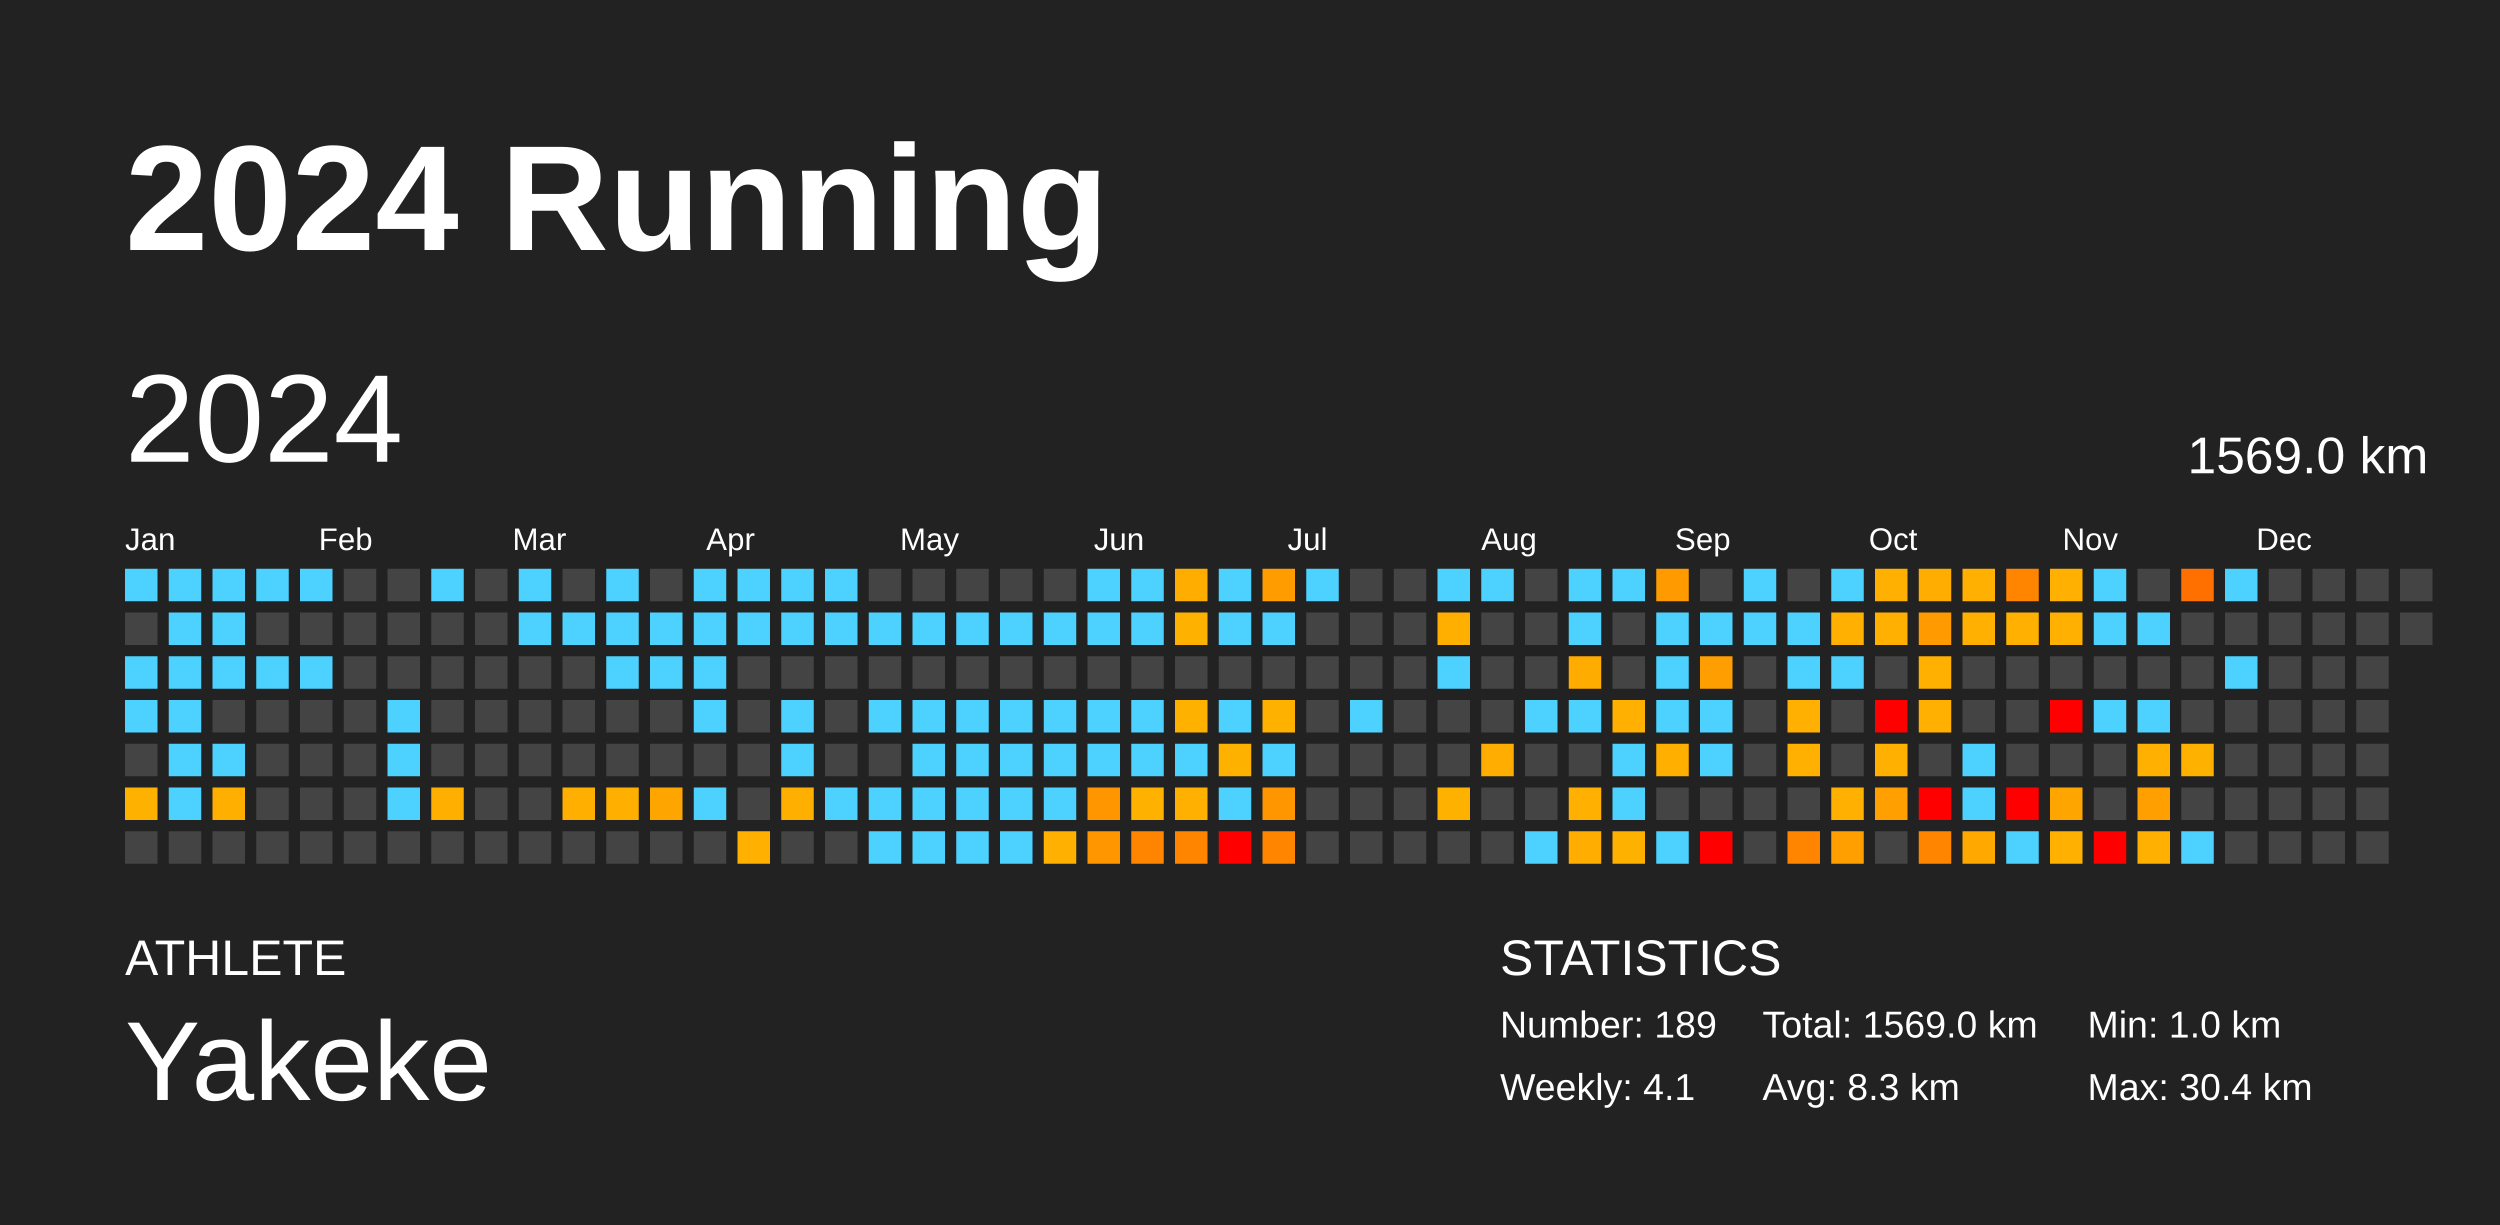
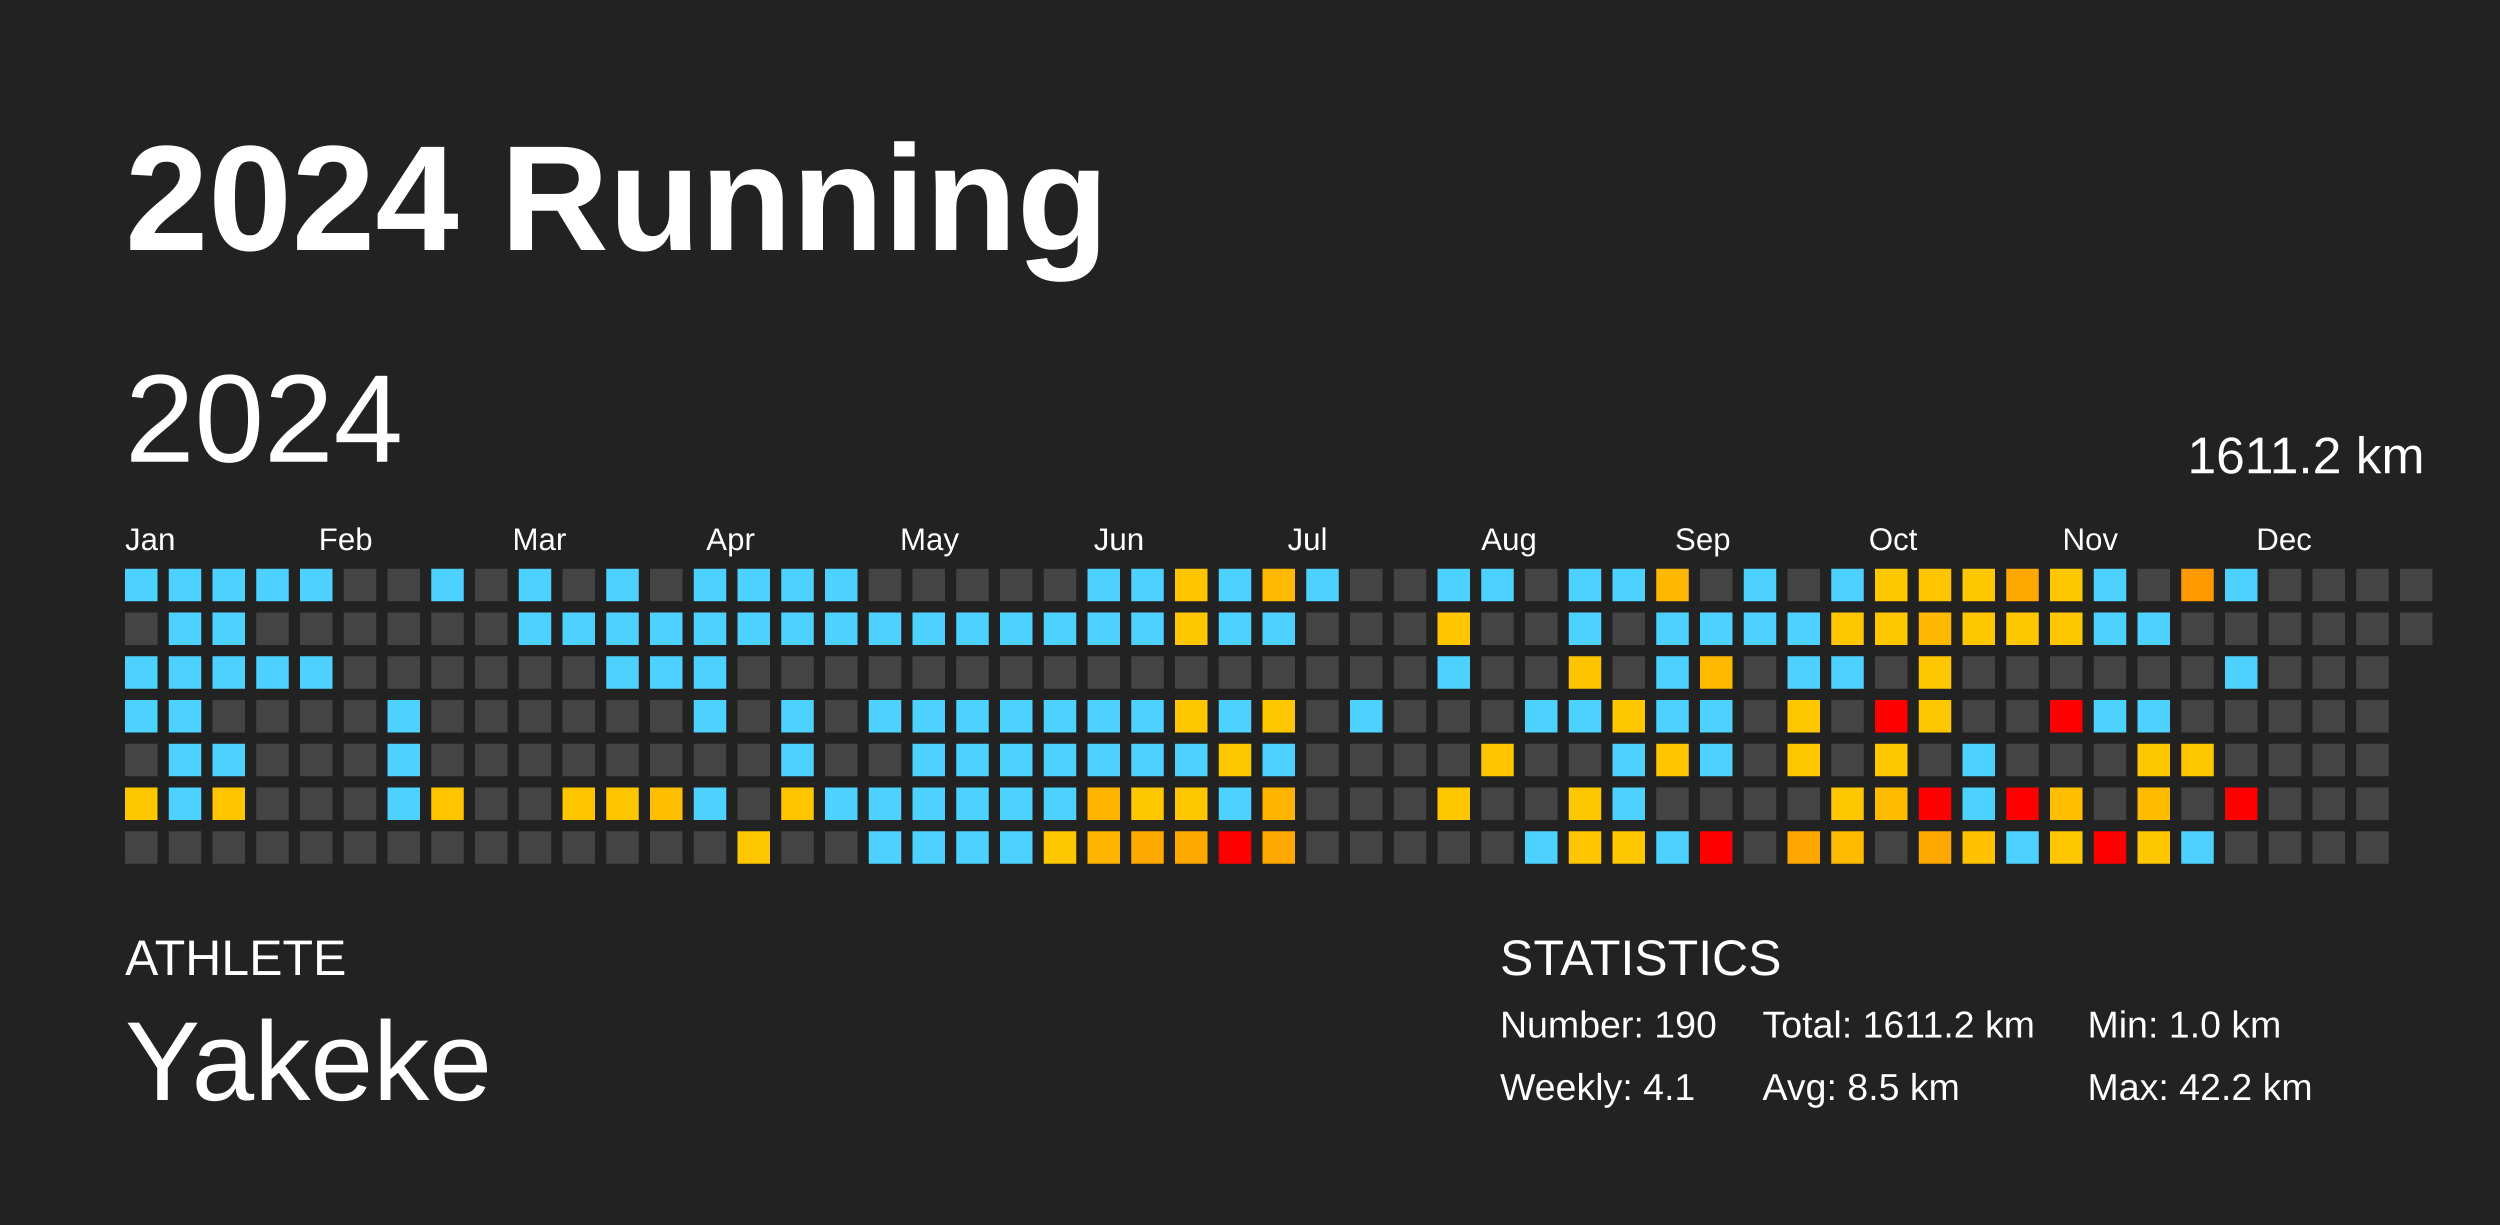
<svg xmlns="http://www.w3.org/2000/svg" baseProfile="full" height="98mm" version="1.1" viewBox="0,0,200,98" width="200mm">
  <defs />
  <rect fill="#222222" height="98" width="200" x="0" y="0" />
  <text fill="#FFFFFF" style="font-size:12px; font-family:Arial; font-weight:bold;" x="10" y="20">2024 Running</text>
  <text fill="#FFFFFF" style="font-size:4px; font-family:Arial" x="10" y="78">ATHLETE</text>
  <text fill="#FFFFFF" style="font-size:9px; font-family:Arial" x="10" y="88">Yakeke</text>
  <text fill="#FFFFFF" style="font-size:4px; font-family:Arial" x="120" y="78">STATISTICS</text>
-   <text fill="#FFFFFF" style="font-size:3px; font-family:Arial" x="120" y="83">Number: 189</text>
+   <text fill="#FFFFFF" style="font-size:3px; font-family:Arial" x="120" y="83">Number: 190</text>
  <text fill="#FFFFFF" style="font-size:3px; font-family:Arial" x="120" y="88">Weekly: 4.1</text>
-   <text fill="#FFFFFF" style="font-size:3px; font-family:Arial" x="141" y="83">Total: 1569.0 km</text>
-   <text fill="#FFFFFF" style="font-size:3px; font-family:Arial" x="141" y="88">Avg: 8.3 km</text>
+   <text fill="#FFFFFF" style="font-size:3px; font-family:Arial" x="141" y="83">Total: 1611.2 km</text>
+   <text fill="#FFFFFF" style="font-size:3px; font-family:Arial" x="141" y="88">Avg: 8.5 km</text>
  <text fill="#FFFFFF" style="font-size:3px; font-family:Arial" x="167" y="83">Min: 1.0 km</text>
-   <text fill="#FFFFFF" style="font-size:3px; font-family:Arial" x="167" y="88">Max: 30.4 km</text>
+   <text fill="#FFFFFF" style="font-size:3px; font-family:Arial" x="167" y="88">Max: 42.2 km</text>
  <text dominant-baseline="hanging" fill="#FFFFFF" style="font-size:10.0px; font-family:Arial;" x="10" y="30">2024</text>
-   <text dominant-baseline="hanging" fill="#FFFFFF" style="font-size:4.125px; font-family:Arial;" x="175" y="35">1569.0 km</text>
+   <text dominant-baseline="hanging" fill="#FFFFFF" style="font-size:4.125px; font-family:Arial;" x="175" y="35">1611.2 km</text>
  <text fill="#FFFFFF" style="font-size:2.5px; font-family:Arial" x="10.0" y="44">Jan</text>
  <text fill="#FFFFFF" style="font-size:2.5px; font-family:Arial" x="25.5" y="44">Feb</text>
  <text fill="#FFFFFF" style="font-size:2.5px; font-family:Arial" x="41.0" y="44">Mar</text>
  <text fill="#FFFFFF" style="font-size:2.5px; font-family:Arial" x="56.5" y="44">Apr</text>
  <text fill="#FFFFFF" style="font-size:2.5px; font-family:Arial" x="72.0" y="44">May</text>
  <text fill="#FFFFFF" style="font-size:2.5px; font-family:Arial" x="87.5" y="44">Jun</text>
  <text fill="#FFFFFF" style="font-size:2.5px; font-family:Arial" x="103.0" y="44">Jul</text>
  <text fill="#FFFFFF" style="font-size:2.5px; font-family:Arial" x="118.5" y="44">Aug</text>
  <text fill="#FFFFFF" style="font-size:2.5px; font-family:Arial" x="134.0" y="44">Sep</text>
  <text fill="#FFFFFF" style="font-size:2.5px; font-family:Arial" x="149.5" y="44">Oct</text>
  <text fill="#FFFFFF" style="font-size:2.5px; font-family:Arial" x="165.0" y="44">Nov</text>
  <text fill="#FFFFFF" style="font-size:2.5px; font-family:Arial" x="180.5" y="44">Dec</text>
  <rect fill="#4dd2ff" height="2.6" width="2.6" x="10.0" y="45.5" />
  <rect fill="#444444" height="2.6" width="2.6" x="10.0" y="49.0" />
  <rect fill="#4dd2ff" height="2.6" width="2.6" x="10.0" y="52.5" />
  <rect fill="#4dd2ff" height="2.6" width="2.6" x="10.0" y="56.0" />
  <rect fill="#444444" height="2.6" width="2.6" x="10.0" y="59.5" />
-   <rect fill="#ffb100" height="2.6" width="2.6" x="10.0" y="63.0" />
+   <rect fill="#ffc700" height="2.6" width="2.6" x="10.0" y="63.0" />
  <rect fill="#444444" height="2.6" width="2.6" x="10.0" y="66.5" />
  <rect fill="#4dd2ff" height="2.6" width="2.6" x="13.5" y="45.5" />
  <rect fill="#4dd2ff" height="2.6" width="2.6" x="13.5" y="49.0" />
  <rect fill="#4dd2ff" height="2.6" width="2.6" x="13.5" y="52.5" />
  <rect fill="#4dd2ff" height="2.6" width="2.6" x="13.5" y="56.0" />
  <rect fill="#4dd2ff" height="2.6" width="2.6" x="13.5" y="59.5" />
  <rect fill="#4dd2ff" height="2.6" width="2.6" x="13.5" y="63.0" />
  <rect fill="#444444" height="2.6" width="2.6" x="13.5" y="66.5" />
  <rect fill="#4dd2ff" height="2.6" width="2.6" x="17.0" y="45.5" />
  <rect fill="#4dd2ff" height="2.6" width="2.6" x="17.0" y="49.0" />
  <rect fill="#4dd2ff" height="2.6" width="2.6" x="17.0" y="52.5" />
  <rect fill="#444444" height="2.6" width="2.6" x="17.0" y="56.0" />
  <rect fill="#4dd2ff" height="2.6" width="2.6" x="17.0" y="59.5" />
-   <rect fill="#ffaf00" height="2.6" width="2.6" x="17.0" y="63.0" />
+   <rect fill="#ffc600" height="2.6" width="2.6" x="17.0" y="63.0" />
  <rect fill="#444444" height="2.6" width="2.6" x="17.0" y="66.5" />
  <rect fill="#4dd2ff" height="2.6" width="2.6" x="20.5" y="45.5" />
  <rect fill="#444444" height="2.6" width="2.6" x="20.5" y="49.0" />
  <rect fill="#4dd2ff" height="2.6" width="2.6" x="20.5" y="52.5" />
  <rect fill="#444444" height="2.6" width="2.6" x="20.5" y="56.0" />
  <rect fill="#444444" height="2.6" width="2.6" x="20.5" y="59.5" />
  <rect fill="#444444" height="2.6" width="2.6" x="20.5" y="63.0" />
  <rect fill="#444444" height="2.6" width="2.6" x="20.5" y="66.5" />
  <rect fill="#4dd2ff" height="2.6" width="2.6" x="24.0" y="45.5" />
  <rect fill="#444444" height="2.6" width="2.6" x="24.0" y="49.0" />
  <rect fill="#4dd2ff" height="2.6" width="2.6" x="24.0" y="52.5" />
  <rect fill="#444444" height="2.6" width="2.6" x="24.0" y="56.0" />
  <rect fill="#444444" height="2.6" width="2.6" x="24.0" y="59.5" />
  <rect fill="#444444" height="2.6" width="2.6" x="24.0" y="63.0" />
  <rect fill="#444444" height="2.6" width="2.6" x="24.0" y="66.5" />
  <rect fill="#444444" height="2.6" width="2.6" x="27.5" y="45.5" />
  <rect fill="#444444" height="2.6" width="2.6" x="27.5" y="49.0" />
  <rect fill="#444444" height="2.6" width="2.6" x="27.5" y="52.5" />
  <rect fill="#444444" height="2.6" width="2.6" x="27.5" y="56.0" />
  <rect fill="#444444" height="2.6" width="2.6" x="27.5" y="59.5" />
  <rect fill="#444444" height="2.6" width="2.6" x="27.5" y="63.0" />
  <rect fill="#444444" height="2.6" width="2.6" x="27.5" y="66.5" />
  <rect fill="#444444" height="2.6" width="2.6" x="31.0" y="45.5" />
  <rect fill="#444444" height="2.6" width="2.6" x="31.0" y="49.0" />
  <rect fill="#444444" height="2.6" width="2.6" x="31.0" y="52.5" />
  <rect fill="#4dd2ff" height="2.6" width="2.6" x="31.0" y="56.0" />
  <rect fill="#4dd2ff" height="2.6" width="2.6" x="31.0" y="59.5" />
  <rect fill="#4dd2ff" height="2.6" width="2.6" x="31.0" y="63.0" />
  <rect fill="#444444" height="2.6" width="2.6" x="31.0" y="66.5" />
  <rect fill="#4dd2ff" height="2.6" width="2.6" x="34.5" y="45.5" />
  <rect fill="#444444" height="2.6" width="2.6" x="34.5" y="49.0" />
  <rect fill="#444444" height="2.6" width="2.6" x="34.5" y="52.5" />
  <rect fill="#444444" height="2.6" width="2.6" x="34.5" y="56.0" />
  <rect fill="#444444" height="2.6" width="2.6" x="34.5" y="59.5" />
-   <rect fill="#ffaf00" height="2.6" width="2.6" x="34.5" y="63.0" />
+   <rect fill="#ffc600" height="2.6" width="2.6" x="34.5" y="63.0" />
  <rect fill="#444444" height="2.6" width="2.6" x="34.5" y="66.5" />
  <rect fill="#444444" height="2.6" width="2.6" x="38.0" y="45.5" />
  <rect fill="#444444" height="2.6" width="2.6" x="38.0" y="49.0" />
  <rect fill="#444444" height="2.6" width="2.6" x="38.0" y="52.5" />
  <rect fill="#444444" height="2.6" width="2.6" x="38.0" y="56.0" />
  <rect fill="#444444" height="2.6" width="2.6" x="38.0" y="59.5" />
  <rect fill="#444444" height="2.6" width="2.6" x="38.0" y="63.0" />
  <rect fill="#444444" height="2.6" width="2.6" x="38.0" y="66.5" />
  <rect fill="#4dd2ff" height="2.6" width="2.6" x="41.5" y="45.5" />
  <rect fill="#4dd2ff" height="2.6" width="2.6" x="41.5" y="49.0" />
  <rect fill="#444444" height="2.6" width="2.6" x="41.5" y="52.5" />
  <rect fill="#444444" height="2.6" width="2.6" x="41.5" y="56.0" />
  <rect fill="#444444" height="2.6" width="2.6" x="41.5" y="59.5" />
  <rect fill="#444444" height="2.6" width="2.6" x="41.5" y="63.0" />
  <rect fill="#444444" height="2.6" width="2.6" x="41.5" y="66.5" />
  <rect fill="#444444" height="2.6" width="2.6" x="45.0" y="45.5" />
  <rect fill="#4dd2ff" height="2.6" width="2.6" x="45.0" y="49.0" />
  <rect fill="#444444" height="2.6" width="2.6" x="45.0" y="52.5" />
  <rect fill="#444444" height="2.6" width="2.6" x="45.0" y="56.0" />
  <rect fill="#444444" height="2.6" width="2.6" x="45.0" y="59.5" />
-   <rect fill="#ffaf00" height="2.6" width="2.6" x="45.0" y="63.0" />
+   <rect fill="#ffc600" height="2.6" width="2.6" x="45.0" y="63.0" />
  <rect fill="#444444" height="2.6" width="2.6" x="45.0" y="66.5" />
  <rect fill="#4dd2ff" height="2.6" width="2.6" x="48.5" y="45.5" />
  <rect fill="#4dd2ff" height="2.6" width="2.6" x="48.5" y="49.0" />
  <rect fill="#4dd2ff" height="2.6" width="2.6" x="48.5" y="52.5" />
  <rect fill="#444444" height="2.6" width="2.6" x="48.5" y="56.0" />
  <rect fill="#444444" height="2.6" width="2.6" x="48.5" y="59.5" />
-   <rect fill="#ffaf00" height="2.6" width="2.6" x="48.5" y="63.0" />
+   <rect fill="#ffc600" height="2.6" width="2.6" x="48.5" y="63.0" />
  <rect fill="#444444" height="2.6" width="2.6" x="48.5" y="66.5" />
  <rect fill="#444444" height="2.6" width="2.6" x="52.0" y="45.5" />
  <rect fill="#4dd2ff" height="2.6" width="2.6" x="52.0" y="49.0" />
  <rect fill="#4dd2ff" height="2.6" width="2.6" x="52.0" y="52.5" />
  <rect fill="#444444" height="2.6" width="2.6" x="52.0" y="56.0" />
  <rect fill="#444444" height="2.6" width="2.6" x="52.0" y="59.5" />
-   <rect fill="#ffa500" height="2.6" width="2.6" x="52.0" y="63.0" />
+   <rect fill="#ffbf00" height="2.6" width="2.6" x="52.0" y="63.0" />
  <rect fill="#444444" height="2.6" width="2.6" x="52.0" y="66.5" />
  <rect fill="#4dd2ff" height="2.6" width="2.6" x="55.5" y="45.5" />
  <rect fill="#4dd2ff" height="2.6" width="2.6" x="55.5" y="49.0" />
  <rect fill="#4dd2ff" height="2.6" width="2.6" x="55.5" y="52.5" />
  <rect fill="#4dd2ff" height="2.6" width="2.6" x="55.5" y="56.0" />
  <rect fill="#444444" height="2.6" width="2.6" x="55.5" y="59.5" />
  <rect fill="#4dd2ff" height="2.6" width="2.6" x="55.5" y="63.0" />
  <rect fill="#444444" height="2.6" width="2.6" x="55.5" y="66.5" />
  <rect fill="#4dd2ff" height="2.6" width="2.6" x="59.0" y="45.5" />
  <rect fill="#4dd2ff" height="2.6" width="2.6" x="59.0" y="49.0" />
  <rect fill="#444444" height="2.6" width="2.6" x="59.0" y="52.5" />
  <rect fill="#444444" height="2.6" width="2.6" x="59.0" y="56.0" />
  <rect fill="#444444" height="2.6" width="2.6" x="59.0" y="59.5" />
  <rect fill="#444444" height="2.6" width="2.6" x="59.0" y="63.0" />
-   <rect fill="#ffb000" height="2.6" width="2.6" x="59.0" y="66.5" />
+   <rect fill="#ffc700" height="2.6" width="2.6" x="59.0" y="66.5" />
  <rect fill="#4dd2ff" height="2.6" width="2.6" x="62.5" y="45.5" />
  <rect fill="#4dd2ff" height="2.6" width="2.6" x="62.5" y="49.0" />
  <rect fill="#444444" height="2.6" width="2.6" x="62.5" y="52.5" />
  <rect fill="#4dd2ff" height="2.6" width="2.6" x="62.5" y="56.0" />
  <rect fill="#4dd2ff" height="2.6" width="2.6" x="62.5" y="59.5" />
-   <rect fill="#ffaf00" height="2.6" width="2.6" x="62.5" y="63.0" />
+   <rect fill="#ffc600" height="2.6" width="2.6" x="62.5" y="63.0" />
  <rect fill="#444444" height="2.6" width="2.6" x="62.5" y="66.5" />
  <rect fill="#4dd2ff" height="2.6" width="2.6" x="66.0" y="45.5" />
  <rect fill="#4dd2ff" height="2.6" width="2.6" x="66.0" y="49.0" />
  <rect fill="#444444" height="2.6" width="2.6" x="66.0" y="52.5" />
  <rect fill="#444444" height="2.6" width="2.6" x="66.0" y="56.0" />
  <rect fill="#444444" height="2.6" width="2.6" x="66.0" y="59.5" />
  <rect fill="#4dd2ff" height="2.6" width="2.6" x="66.0" y="63.0" />
  <rect fill="#444444" height="2.6" width="2.6" x="66.0" y="66.5" />
  <rect fill="#444444" height="2.6" width="2.6" x="69.5" y="45.5" />
  <rect fill="#4dd2ff" height="2.6" width="2.6" x="69.5" y="49.0" />
  <rect fill="#444444" height="2.6" width="2.6" x="69.5" y="52.5" />
  <rect fill="#4dd2ff" height="2.6" width="2.6" x="69.5" y="56.0" />
  <rect fill="#444444" height="2.6" width="2.6" x="69.5" y="59.5" />
  <rect fill="#4dd2ff" height="2.6" width="2.6" x="69.5" y="63.0" />
  <rect fill="#4dd2ff" height="2.6" width="2.6" x="69.5" y="66.5" />
  <rect fill="#444444" height="2.6" width="2.6" x="73.0" y="45.5" />
  <rect fill="#4dd2ff" height="2.6" width="2.6" x="73.0" y="49.0" />
  <rect fill="#444444" height="2.6" width="2.6" x="73.0" y="52.5" />
  <rect fill="#4dd2ff" height="2.6" width="2.6" x="73.0" y="56.0" />
  <rect fill="#4dd2ff" height="2.6" width="2.6" x="73.0" y="59.5" />
  <rect fill="#4dd2ff" height="2.6" width="2.6" x="73.0" y="63.0" />
  <rect fill="#4dd2ff" height="2.6" width="2.6" x="73.0" y="66.5" />
  <rect fill="#444444" height="2.6" width="2.6" x="76.5" y="45.5" />
  <rect fill="#4dd2ff" height="2.6" width="2.6" x="76.5" y="49.0" />
  <rect fill="#444444" height="2.6" width="2.6" x="76.5" y="52.5" />
  <rect fill="#4dd2ff" height="2.6" width="2.6" x="76.5" y="56.0" />
  <rect fill="#4dd2ff" height="2.6" width="2.6" x="76.5" y="59.5" />
  <rect fill="#4dd2ff" height="2.6" width="2.6" x="76.5" y="63.0" />
  <rect fill="#4dd2ff" height="2.6" width="2.6" x="76.5" y="66.5" />
  <rect fill="#444444" height="2.6" width="2.6" x="80.0" y="45.5" />
  <rect fill="#4dd2ff" height="2.6" width="2.6" x="80.0" y="49.0" />
  <rect fill="#444444" height="2.6" width="2.6" x="80.0" y="52.5" />
  <rect fill="#4dd2ff" height="2.6" width="2.6" x="80.0" y="56.0" />
  <rect fill="#4dd2ff" height="2.6" width="2.6" x="80.0" y="59.5" />
  <rect fill="#4dd2ff" height="2.6" width="2.6" x="80.0" y="63.0" />
  <rect fill="#4dd2ff" height="2.6" width="2.6" x="80.0" y="66.5" />
  <rect fill="#444444" height="2.6" width="2.6" x="83.5" y="45.5" />
  <rect fill="#4dd2ff" height="2.6" width="2.6" x="83.5" y="49.0" />
  <rect fill="#444444" height="2.6" width="2.6" x="83.5" y="52.5" />
  <rect fill="#4dd2ff" height="2.6" width="2.6" x="83.5" y="56.0" />
  <rect fill="#4dd2ff" height="2.6" width="2.6" x="83.5" y="59.5" />
  <rect fill="#4dd2ff" height="2.6" width="2.6" x="83.5" y="63.0" />
-   <rect fill="#ffb000" height="2.6" width="2.6" x="83.5" y="66.5" />
+   <rect fill="#ffc700" height="2.6" width="2.6" x="83.5" y="66.5" />
  <rect fill="#4dd2ff" height="2.6" width="2.6" x="87.0" y="45.5" />
  <rect fill="#4dd2ff" height="2.6" width="2.6" x="87.0" y="49.0" />
  <rect fill="#444444" height="2.6" width="2.6" x="87.0" y="52.5" />
  <rect fill="#4dd2ff" height="2.6" width="2.6" x="87.0" y="56.0" />
  <rect fill="#4dd2ff" height="2.6" width="2.6" x="87.0" y="59.5" />
-   <rect fill="#ff9600" height="2.6" width="2.6" x="87.0" y="63.0" />
-   <rect fill="#ff9600" height="2.6" width="2.6" x="87.0" y="66.5" />
+   <rect fill="#ffb500" height="2.6" width="2.6" x="87.0" y="63.0" />
+   <rect fill="#ffb500" height="2.6" width="2.6" x="87.0" y="66.5" />
  <rect fill="#4dd2ff" height="2.6" width="2.6" x="90.5" y="45.5" />
  <rect fill="#4dd2ff" height="2.6" width="2.6" x="90.5" y="49.0" />
  <rect fill="#444444" height="2.6" width="2.6" x="90.5" y="52.5" />
  <rect fill="#4dd2ff" height="2.6" width="2.6" x="90.5" y="56.0" />
  <rect fill="#4dd2ff" height="2.6" width="2.6" x="90.5" y="59.5" />
-   <rect fill="#ffb100" height="2.6" width="2.6" x="90.5" y="63.0" />
-   <rect fill="#ff8500" height="2.6" width="2.6" x="90.5" y="66.5" />
-   <rect fill="#ffae00" height="2.6" width="2.6" x="94.0" y="45.5" />
-   <rect fill="#ffb100" height="2.6" width="2.6" x="94.0" y="49.0" />
+   <rect fill="#ffc700" height="2.6" width="2.6" x="90.5" y="63.0" />
+   <rect fill="#ffa800" height="2.6" width="2.6" x="90.5" y="66.5" />
+   <rect fill="#ffc600" height="2.6" width="2.6" x="94.0" y="45.5" />
+   <rect fill="#ffc700" height="2.6" width="2.6" x="94.0" y="49.0" />
  <rect fill="#444444" height="2.6" width="2.6" x="94.0" y="52.5" />
-   <rect fill="#ffb100" height="2.6" width="2.6" x="94.0" y="56.0" />
+   <rect fill="#ffc700" height="2.6" width="2.6" x="94.0" y="56.0" />
  <rect fill="#4dd2ff" height="2.6" width="2.6" x="94.0" y="59.5" />
-   <rect fill="#ffb000" height="2.6" width="2.6" x="94.0" y="63.0" />
-   <rect fill="#ff8400" height="2.6" width="2.6" x="94.0" y="66.5" />
+   <rect fill="#ffc700" height="2.6" width="2.6" x="94.0" y="63.0" />
+   <rect fill="#ffa800" height="2.6" width="2.6" x="94.0" y="66.5" />
  <rect fill="#4dd2ff" height="2.6" width="2.6" x="97.5" y="45.5" />
  <rect fill="#4dd2ff" height="2.6" width="2.6" x="97.5" y="49.0" />
  <rect fill="#444444" height="2.6" width="2.6" x="97.5" y="52.5" />
  <rect fill="#4dd2ff" height="2.6" width="2.6" x="97.5" y="56.0" />
-   <rect fill="#ffb100" height="2.6" width="2.6" x="97.5" y="59.5" />
+   <rect fill="#ffc700" height="2.6" width="2.6" x="97.5" y="59.5" />
  <rect fill="#4dd2ff" height="2.6" width="2.6" x="97.5" y="63.0" />
  <rect fill="red" height="2.6" width="2.6" x="97.5" y="66.5" />
-   <rect fill="#ff9d00" height="2.6" width="2.6" x="101.0" y="45.5" />
+   <rect fill="#ffb900" height="2.6" width="2.6" x="101.0" y="45.5" />
  <rect fill="#4dd2ff" height="2.6" width="2.6" x="101.0" y="49.0" />
  <rect fill="#444444" height="2.6" width="2.6" x="101.0" y="52.5" />
-   <rect fill="#ffb100" height="2.6" width="2.6" x="101.0" y="56.0" />
+   <rect fill="#ffc700" height="2.6" width="2.6" x="101.0" y="56.0" />
  <rect fill="#4dd2ff" height="2.6" width="2.6" x="101.0" y="59.5" />
-   <rect fill="#ff9600" height="2.6" width="2.6" x="101.0" y="63.0" />
-   <rect fill="#ff8400" height="2.6" width="2.6" x="101.0" y="66.5" />
+   <rect fill="#ffb400" height="2.6" width="2.6" x="101.0" y="63.0" />
+   <rect fill="#ffa800" height="2.6" width="2.6" x="101.0" y="66.5" />
  <rect fill="#4dd2ff" height="2.6" width="2.6" x="104.5" y="45.5" />
  <rect fill="#444444" height="2.6" width="2.6" x="104.5" y="49.0" />
  <rect fill="#444444" height="2.6" width="2.6" x="104.5" y="52.5" />
  <rect fill="#444444" height="2.6" width="2.6" x="104.5" y="56.0" />
  <rect fill="#444444" height="2.6" width="2.6" x="104.5" y="59.5" />
  <rect fill="#444444" height="2.6" width="2.6" x="104.5" y="63.0" />
  <rect fill="#444444" height="2.6" width="2.6" x="104.5" y="66.5" />
  <rect fill="#444444" height="2.6" width="2.6" x="108.0" y="45.5" />
  <rect fill="#444444" height="2.6" width="2.6" x="108.0" y="49.0" />
  <rect fill="#444444" height="2.6" width="2.6" x="108.0" y="52.5" />
  <rect fill="#4dd2ff" height="2.6" width="2.6" x="108.0" y="56.0" />
  <rect fill="#444444" height="2.6" width="2.6" x="108.0" y="59.5" />
  <rect fill="#444444" height="2.6" width="2.6" x="108.0" y="63.0" />
  <rect fill="#444444" height="2.6" width="2.6" x="108.0" y="66.5" />
  <rect fill="#444444" height="2.6" width="2.6" x="111.5" y="45.5" />
  <rect fill="#444444" height="2.6" width="2.6" x="111.5" y="49.0" />
  <rect fill="#444444" height="2.6" width="2.6" x="111.5" y="52.5" />
  <rect fill="#444444" height="2.6" width="2.6" x="111.5" y="56.0" />
  <rect fill="#444444" height="2.6" width="2.6" x="111.5" y="59.5" />
  <rect fill="#444444" height="2.6" width="2.6" x="111.5" y="63.0" />
  <rect fill="#444444" height="2.6" width="2.6" x="111.5" y="66.5" />
  <rect fill="#4dd2ff" height="2.6" width="2.6" x="115.0" y="45.5" />
-   <rect fill="#ffaf00" height="2.6" width="2.6" x="115.0" y="49.0" />
+   <rect fill="#ffc600" height="2.6" width="2.6" x="115.0" y="49.0" />
  <rect fill="#4dd2ff" height="2.6" width="2.6" x="115.0" y="52.5" />
  <rect fill="#444444" height="2.6" width="2.6" x="115.0" y="56.0" />
  <rect fill="#444444" height="2.6" width="2.6" x="115.0" y="59.5" />
-   <rect fill="#ffb100" height="2.6" width="2.6" x="115.0" y="63.0" />
+   <rect fill="#ffc700" height="2.6" width="2.6" x="115.0" y="63.0" />
  <rect fill="#444444" height="2.6" width="2.6" x="115.0" y="66.5" />
  <rect fill="#4dd2ff" height="2.6" width="2.6" x="118.5" y="45.5" />
  <rect fill="#444444" height="2.6" width="2.6" x="118.5" y="49.0" />
  <rect fill="#444444" height="2.6" width="2.6" x="118.5" y="52.5" />
  <rect fill="#444444" height="2.6" width="2.6" x="118.5" y="56.0" />
-   <rect fill="#ffad00" height="2.6" width="2.6" x="118.5" y="59.5" />
+   <rect fill="#ffc500" height="2.6" width="2.6" x="118.5" y="59.5" />
  <rect fill="#444444" height="2.6" width="2.6" x="118.5" y="63.0" />
  <rect fill="#444444" height="2.6" width="2.6" x="118.5" y="66.5" />
  <rect fill="#444444" height="2.6" width="2.6" x="122.0" y="45.5" />
  <rect fill="#444444" height="2.6" width="2.6" x="122.0" y="49.0" />
  <rect fill="#444444" height="2.6" width="2.6" x="122.0" y="52.5" />
  <rect fill="#4dd2ff" height="2.6" width="2.6" x="122.0" y="56.0" />
  <rect fill="#444444" height="2.6" width="2.6" x="122.0" y="59.5" />
  <rect fill="#444444" height="2.6" width="2.6" x="122.0" y="63.0" />
  <rect fill="#4dd2ff" height="2.6" width="2.6" x="122.0" y="66.5" />
  <rect fill="#4dd2ff" height="2.6" width="2.6" x="125.5" y="45.5" />
  <rect fill="#4dd2ff" height="2.6" width="2.6" x="125.5" y="49.0" />
-   <rect fill="#ffac00" height="2.6" width="2.6" x="125.5" y="52.5" />
+   <rect fill="#ffc400" height="2.6" width="2.6" x="125.5" y="52.5" />
  <rect fill="#4dd2ff" height="2.6" width="2.6" x="125.5" y="56.0" />
  <rect fill="#444444" height="2.6" width="2.6" x="125.5" y="59.5" />
-   <rect fill="#ffb000" height="2.6" width="2.6" x="125.5" y="63.0" />
-   <rect fill="#ffad00" height="2.6" width="2.6" x="125.5" y="66.5" />
+   <rect fill="#ffc700" height="2.6" width="2.6" x="125.5" y="63.0" />
+   <rect fill="#ffc500" height="2.6" width="2.6" x="125.5" y="66.5" />
  <rect fill="#4dd2ff" height="2.6" width="2.6" x="129.0" y="45.5" />
  <rect fill="#444444" height="2.6" width="2.6" x="129.0" y="49.0" />
  <rect fill="#444444" height="2.6" width="2.6" x="129.0" y="52.5" />
-   <rect fill="#ffb000" height="2.6" width="2.6" x="129.0" y="56.0" />
+   <rect fill="#ffc700" height="2.6" width="2.6" x="129.0" y="56.0" />
  <rect fill="#4dd2ff" height="2.6" width="2.6" x="129.0" y="59.5" />
  <rect fill="#4dd2ff" height="2.6" width="2.6" x="129.0" y="63.0" />
-   <rect fill="#ffb100" height="2.6" width="2.6" x="129.0" y="66.5" />
-   <rect fill="#ff9b00" height="2.6" width="2.6" x="132.5" y="45.5" />
+   <rect fill="#ffc700" height="2.6" width="2.6" x="129.0" y="66.5" />
+   <rect fill="#ffb800" height="2.6" width="2.6" x="132.5" y="45.5" />
  <rect fill="#4dd2ff" height="2.6" width="2.6" x="132.5" y="49.0" />
  <rect fill="#4dd2ff" height="2.6" width="2.6" x="132.5" y="52.5" />
  <rect fill="#4dd2ff" height="2.6" width="2.6" x="132.5" y="56.0" />
-   <rect fill="#ffaf00" height="2.6" width="2.6" x="132.5" y="59.5" />
+   <rect fill="#ffc600" height="2.6" width="2.6" x="132.5" y="59.5" />
  <rect fill="#444444" height="2.6" width="2.6" x="132.5" y="63.0" />
  <rect fill="#4dd2ff" height="2.6" width="2.6" x="132.5" y="66.5" />
  <rect fill="#444444" height="2.6" width="2.6" x="136.0" y="45.5" />
  <rect fill="#4dd2ff" height="2.6" width="2.6" x="136.0" y="49.0" />
-   <rect fill="#ff9e00" height="2.6" width="2.6" x="136.0" y="52.5" />
+   <rect fill="#ffba00" height="2.6" width="2.6" x="136.0" y="52.5" />
  <rect fill="#4dd2ff" height="2.6" width="2.6" x="136.0" y="56.0" />
  <rect fill="#4dd2ff" height="2.6" width="2.6" x="136.0" y="59.5" />
  <rect fill="#444444" height="2.6" width="2.6" x="136.0" y="63.0" />
  <rect fill="red" height="2.6" width="2.6" x="136.0" y="66.5" />
  <rect fill="#4dd2ff" height="2.6" width="2.6" x="139.5" y="45.5" />
  <rect fill="#4dd2ff" height="2.6" width="2.6" x="139.5" y="49.0" />
  <rect fill="#444444" height="2.6" width="2.6" x="139.5" y="52.5" />
  <rect fill="#444444" height="2.6" width="2.6" x="139.5" y="56.0" />
  <rect fill="#444444" height="2.6" width="2.6" x="139.5" y="59.5" />
  <rect fill="#444444" height="2.6" width="2.6" x="139.5" y="63.0" />
  <rect fill="#444444" height="2.6" width="2.6" x="139.5" y="66.5" />
  <rect fill="#444444" height="2.6" width="2.6" x="143.0" y="45.5" />
  <rect fill="#4dd2ff" height="2.6" width="2.6" x="143.0" y="49.0" />
  <rect fill="#4dd2ff" height="2.6" width="2.6" x="143.0" y="52.5" />
-   <rect fill="#ffb000" height="2.6" width="2.6" x="143.0" y="56.0" />
-   <rect fill="#ffb000" height="2.6" width="2.6" x="143.0" y="59.5" />
+   <rect fill="#ffc700" height="2.6" width="2.6" x="143.0" y="56.0" />
+   <rect fill="#ffc700" height="2.6" width="2.6" x="143.0" y="59.5" />
  <rect fill="#444444" height="2.6" width="2.6" x="143.0" y="63.0" />
-   <rect fill="#ff8400" height="2.6" width="2.6" x="143.0" y="66.5" />
+   <rect fill="#ffa700" height="2.6" width="2.6" x="143.0" y="66.5" />
  <rect fill="#4dd2ff" height="2.6" width="2.6" x="146.5" y="45.5" />
-   <rect fill="#ffb000" height="2.6" width="2.6" x="146.5" y="49.0" />
+   <rect fill="#ffc700" height="2.6" width="2.6" x="146.5" y="49.0" />
  <rect fill="#4dd2ff" height="2.6" width="2.6" x="146.5" y="52.5" />
  <rect fill="#444444" height="2.6" width="2.6" x="146.5" y="56.0" />
  <rect fill="#444444" height="2.6" width="2.6" x="146.5" y="59.5" />
-   <rect fill="#ffb000" height="2.6" width="2.6" x="146.5" y="63.0" />
-   <rect fill="#ff9f00" height="2.6" width="2.6" x="146.5" y="66.5" />
-   <rect fill="#ffb000" height="2.6" width="2.6" x="150.0" y="45.5" />
-   <rect fill="#ffb000" height="2.6" width="2.6" x="150.0" y="49.0" />
+   <rect fill="#ffc700" height="2.6" width="2.6" x="146.5" y="63.0" />
+   <rect fill="#ffbb00" height="2.6" width="2.6" x="146.5" y="66.5" />
+   <rect fill="#ffc700" height="2.6" width="2.6" x="150.0" y="45.5" />
+   <rect fill="#ffc700" height="2.6" width="2.6" x="150.0" y="49.0" />
  <rect fill="#444444" height="2.6" width="2.6" x="150.0" y="52.5" />
  <rect fill="red" height="2.6" width="2.6" x="150.0" y="56.0" />
-   <rect fill="#ffb000" height="2.6" width="2.6" x="150.0" y="59.5" />
-   <rect fill="#ff9f00" height="2.6" width="2.6" x="150.0" y="63.0" />
+   <rect fill="#ffc700" height="2.6" width="2.6" x="150.0" y="59.5" />
+   <rect fill="#ffbb00" height="2.6" width="2.6" x="150.0" y="63.0" />
  <rect fill="#444444" height="2.6" width="2.6" x="150.0" y="66.5" />
-   <rect fill="#ffad00" height="2.6" width="2.6" x="153.5" y="45.5" />
-   <rect fill="#ff9b00" height="2.6" width="2.6" x="153.5" y="49.0" />
-   <rect fill="#ffb000" height="2.6" width="2.6" x="153.5" y="52.5" />
-   <rect fill="#ffb000" height="2.6" width="2.6" x="153.5" y="56.0" />
+   <rect fill="#ffc500" height="2.6" width="2.6" x="153.5" y="45.5" />
+   <rect fill="#ffb800" height="2.6" width="2.6" x="153.5" y="49.0" />
+   <rect fill="#ffc700" height="2.6" width="2.6" x="153.5" y="52.5" />
+   <rect fill="#ffc700" height="2.6" width="2.6" x="153.5" y="56.0" />
  <rect fill="#444444" height="2.6" width="2.6" x="153.5" y="59.5" />
  <rect fill="red" height="2.6" width="2.6" x="153.5" y="63.0" />
-   <rect fill="#ff8400" height="2.6" width="2.6" x="153.5" y="66.5" />
-   <rect fill="#ffb000" height="2.6" width="2.6" x="157.0" y="45.5" />
-   <rect fill="#ffb000" height="2.6" width="2.6" x="157.0" y="49.0" />
+   <rect fill="#ffa800" height="2.6" width="2.6" x="153.5" y="66.5" />
+   <rect fill="#ffc700" height="2.6" width="2.6" x="157.0" y="45.5" />
+   <rect fill="#ffc700" height="2.6" width="2.6" x="157.0" y="49.0" />
  <rect fill="#444444" height="2.6" width="2.6" x="157.0" y="52.5" />
  <rect fill="#444444" height="2.6" width="2.6" x="157.0" y="56.0" />
  <rect fill="#4dd2ff" height="2.6" width="2.6" x="157.0" y="59.5" />
  <rect fill="#4dd2ff" height="2.6" width="2.6" x="157.0" y="63.0" />
-   <rect fill="#ffa800" height="2.6" width="2.6" x="157.0" y="66.5" />
-   <rect fill="#ff8400" height="2.6" width="2.6" x="160.5" y="45.5" />
-   <rect fill="#ffb000" height="2.6" width="2.6" x="160.5" y="49.0" />
+   <rect fill="#ffc100" height="2.6" width="2.6" x="157.0" y="66.5" />
+   <rect fill="#ffa800" height="2.6" width="2.6" x="160.5" y="45.5" />
+   <rect fill="#ffc700" height="2.6" width="2.6" x="160.5" y="49.0" />
  <rect fill="#444444" height="2.6" width="2.6" x="160.5" y="52.5" />
  <rect fill="#444444" height="2.6" width="2.6" x="160.5" y="56.0" />
  <rect fill="#444444" height="2.6" width="2.6" x="160.5" y="59.5" />
  <rect fill="red" height="2.6" width="2.6" x="160.5" y="63.0" />
  <rect fill="#4dd2ff" height="2.6" width="2.6" x="160.5" y="66.5" />
-   <rect fill="#ffb000" height="2.6" width="2.6" x="164.0" y="45.5" />
-   <rect fill="#ffb000" height="2.6" width="2.6" x="164.0" y="49.0" />
+   <rect fill="#ffc700" height="2.6" width="2.6" x="164.0" y="45.5" />
+   <rect fill="#ffc700" height="2.6" width="2.6" x="164.0" y="49.0" />
  <rect fill="#444444" height="2.6" width="2.6" x="164.0" y="52.5" />
  <rect fill="red" height="2.6" width="2.6" x="164.0" y="56.0" />
  <rect fill="#444444" height="2.6" width="2.6" x="164.0" y="59.5" />
-   <rect fill="#ffa500" height="2.6" width="2.6" x="164.0" y="63.0" />
-   <rect fill="#ffb000" height="2.6" width="2.6" x="164.0" y="66.5" />
+   <rect fill="#ffbf00" height="2.6" width="2.6" x="164.0" y="63.0" />
+   <rect fill="#ffc700" height="2.6" width="2.6" x="164.0" y="66.5" />
  <rect fill="#4dd2ff" height="2.6" width="2.6" x="167.5" y="45.5" />
  <rect fill="#4dd2ff" height="2.6" width="2.6" x="167.5" y="49.0" />
  <rect fill="#444444" height="2.6" width="2.6" x="167.5" y="52.5" />
  <rect fill="#4dd2ff" height="2.6" width="2.6" x="167.5" y="56.0" />
  <rect fill="#444444" height="2.6" width="2.6" x="167.5" y="59.5" />
  <rect fill="#444444" height="2.6" width="2.6" x="167.5" y="63.0" />
  <rect fill="red" height="2.6" width="2.6" x="167.5" y="66.5" />
  <rect fill="#444444" height="2.6" width="2.6" x="171.0" y="45.5" />
  <rect fill="#4dd2ff" height="2.6" width="2.6" x="171.0" y="49.0" />
  <rect fill="#444444" height="2.6" width="2.6" x="171.0" y="52.5" />
  <rect fill="#4dd2ff" height="2.6" width="2.6" x="171.0" y="56.0" />
-   <rect fill="#ffb000" height="2.6" width="2.6" x="171.0" y="59.5" />
-   <rect fill="#ff9f00" height="2.6" width="2.6" x="171.0" y="63.0" />
-   <rect fill="#ffb000" height="2.6" width="2.6" x="171.0" y="66.5" />
-   <rect fill="#ff7000" height="2.6" width="2.6" x="174.5" y="45.5" />
+   <rect fill="#ffc700" height="2.6" width="2.6" x="171.0" y="59.5" />
+   <rect fill="#ffbb00" height="2.6" width="2.6" x="171.0" y="63.0" />
+   <rect fill="#ffc700" height="2.6" width="2.6" x="171.0" y="66.5" />
+   <rect fill="#ff9900" height="2.6" width="2.6" x="174.5" y="45.5" />
  <rect fill="#444444" height="2.6" width="2.6" x="174.5" y="49.0" />
  <rect fill="#444444" height="2.6" width="2.6" x="174.5" y="52.5" />
  <rect fill="#444444" height="2.6" width="2.6" x="174.5" y="56.0" />
-   <rect fill="#ffb100" height="2.6" width="2.6" x="174.5" y="59.5" />
+   <rect fill="#ffc700" height="2.6" width="2.6" x="174.5" y="59.5" />
  <rect fill="#444444" height="2.6" width="2.6" x="174.5" y="63.0" />
  <rect fill="#4dd2ff" height="2.6" width="2.6" x="174.5" y="66.5" />
  <rect fill="#4dd2ff" height="2.6" width="2.6" x="178.0" y="45.5" />
  <rect fill="#444444" height="2.6" width="2.6" x="178.0" y="49.0" />
  <rect fill="#4dd2ff" height="2.6" width="2.6" x="178.0" y="52.5" />
  <rect fill="#444444" height="2.6" width="2.6" x="178.0" y="56.0" />
  <rect fill="#444444" height="2.6" width="2.6" x="178.0" y="59.5" />
-   <rect fill="#444444" height="2.6" width="2.6" x="178.0" y="63.0" />
+   <rect fill="red" height="2.6" width="2.6" x="178.0" y="63.0" />
  <rect fill="#444444" height="2.6" width="2.6" x="178.0" y="66.5" />
  <rect fill="#444444" height="2.6" width="2.6" x="181.5" y="45.5" />
  <rect fill="#444444" height="2.6" width="2.6" x="181.5" y="49.0" />
  <rect fill="#444444" height="2.6" width="2.6" x="181.5" y="52.5" />
  <rect fill="#444444" height="2.6" width="2.6" x="181.5" y="56.0" />
  <rect fill="#444444" height="2.6" width="2.6" x="181.5" y="59.5" />
  <rect fill="#444444" height="2.6" width="2.6" x="181.5" y="63.0" />
  <rect fill="#444444" height="2.6" width="2.6" x="181.5" y="66.5" />
  <rect fill="#444444" height="2.6" width="2.6" x="185.0" y="45.5" />
  <rect fill="#444444" height="2.6" width="2.6" x="185.0" y="49.0" />
  <rect fill="#444444" height="2.6" width="2.6" x="185.0" y="52.5" />
  <rect fill="#444444" height="2.6" width="2.6" x="185.0" y="56.0" />
  <rect fill="#444444" height="2.6" width="2.6" x="185.0" y="59.5" />
  <rect fill="#444444" height="2.6" width="2.6" x="185.0" y="63.0" />
  <rect fill="#444444" height="2.6" width="2.6" x="185.0" y="66.5" />
  <rect fill="#444444" height="2.6" width="2.6" x="188.5" y="45.5" />
  <rect fill="#444444" height="2.6" width="2.6" x="188.5" y="49.0" />
  <rect fill="#444444" height="2.6" width="2.6" x="188.5" y="52.5" />
  <rect fill="#444444" height="2.6" width="2.6" x="188.5" y="56.0" />
  <rect fill="#444444" height="2.6" width="2.6" x="188.5" y="59.5" />
  <rect fill="#444444" height="2.6" width="2.6" x="188.5" y="63.0" />
  <rect fill="#444444" height="2.6" width="2.6" x="188.5" y="66.5" />
  <rect fill="#444444" height="2.6" width="2.6" x="192.0" y="45.5" />
  <rect fill="#444444" height="2.6" width="2.6" x="192.0" y="49.0" />
</svg>
